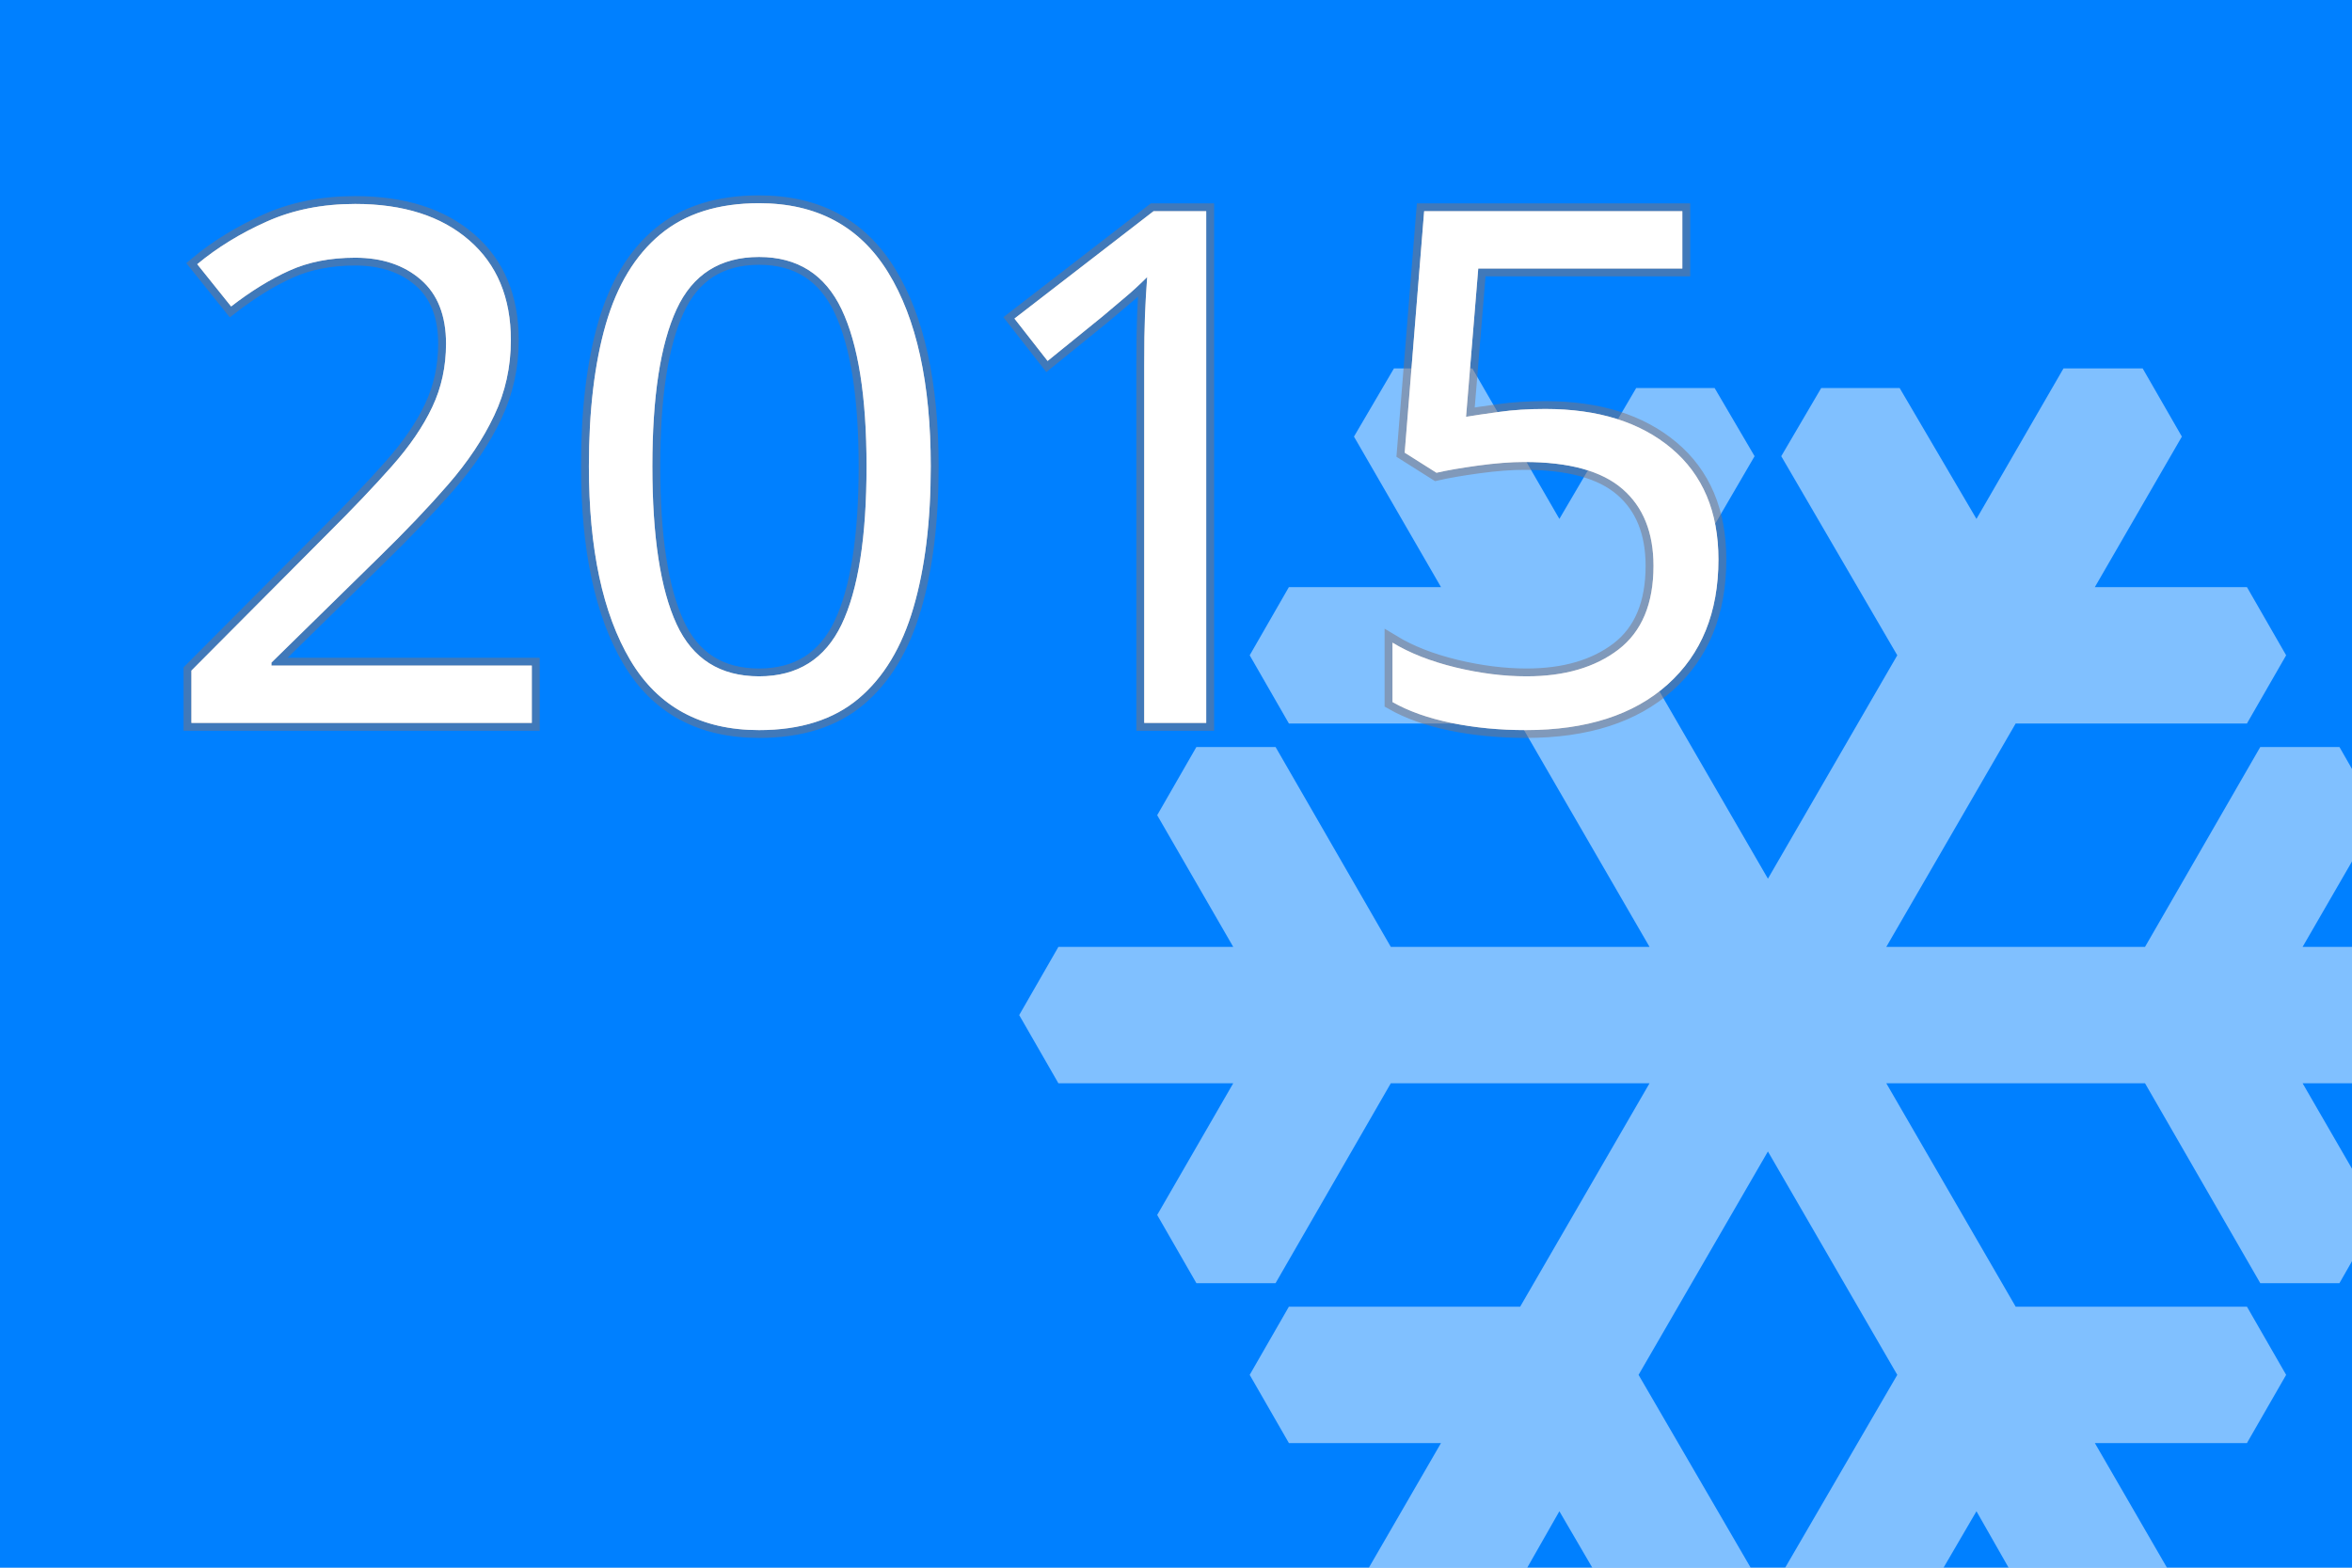
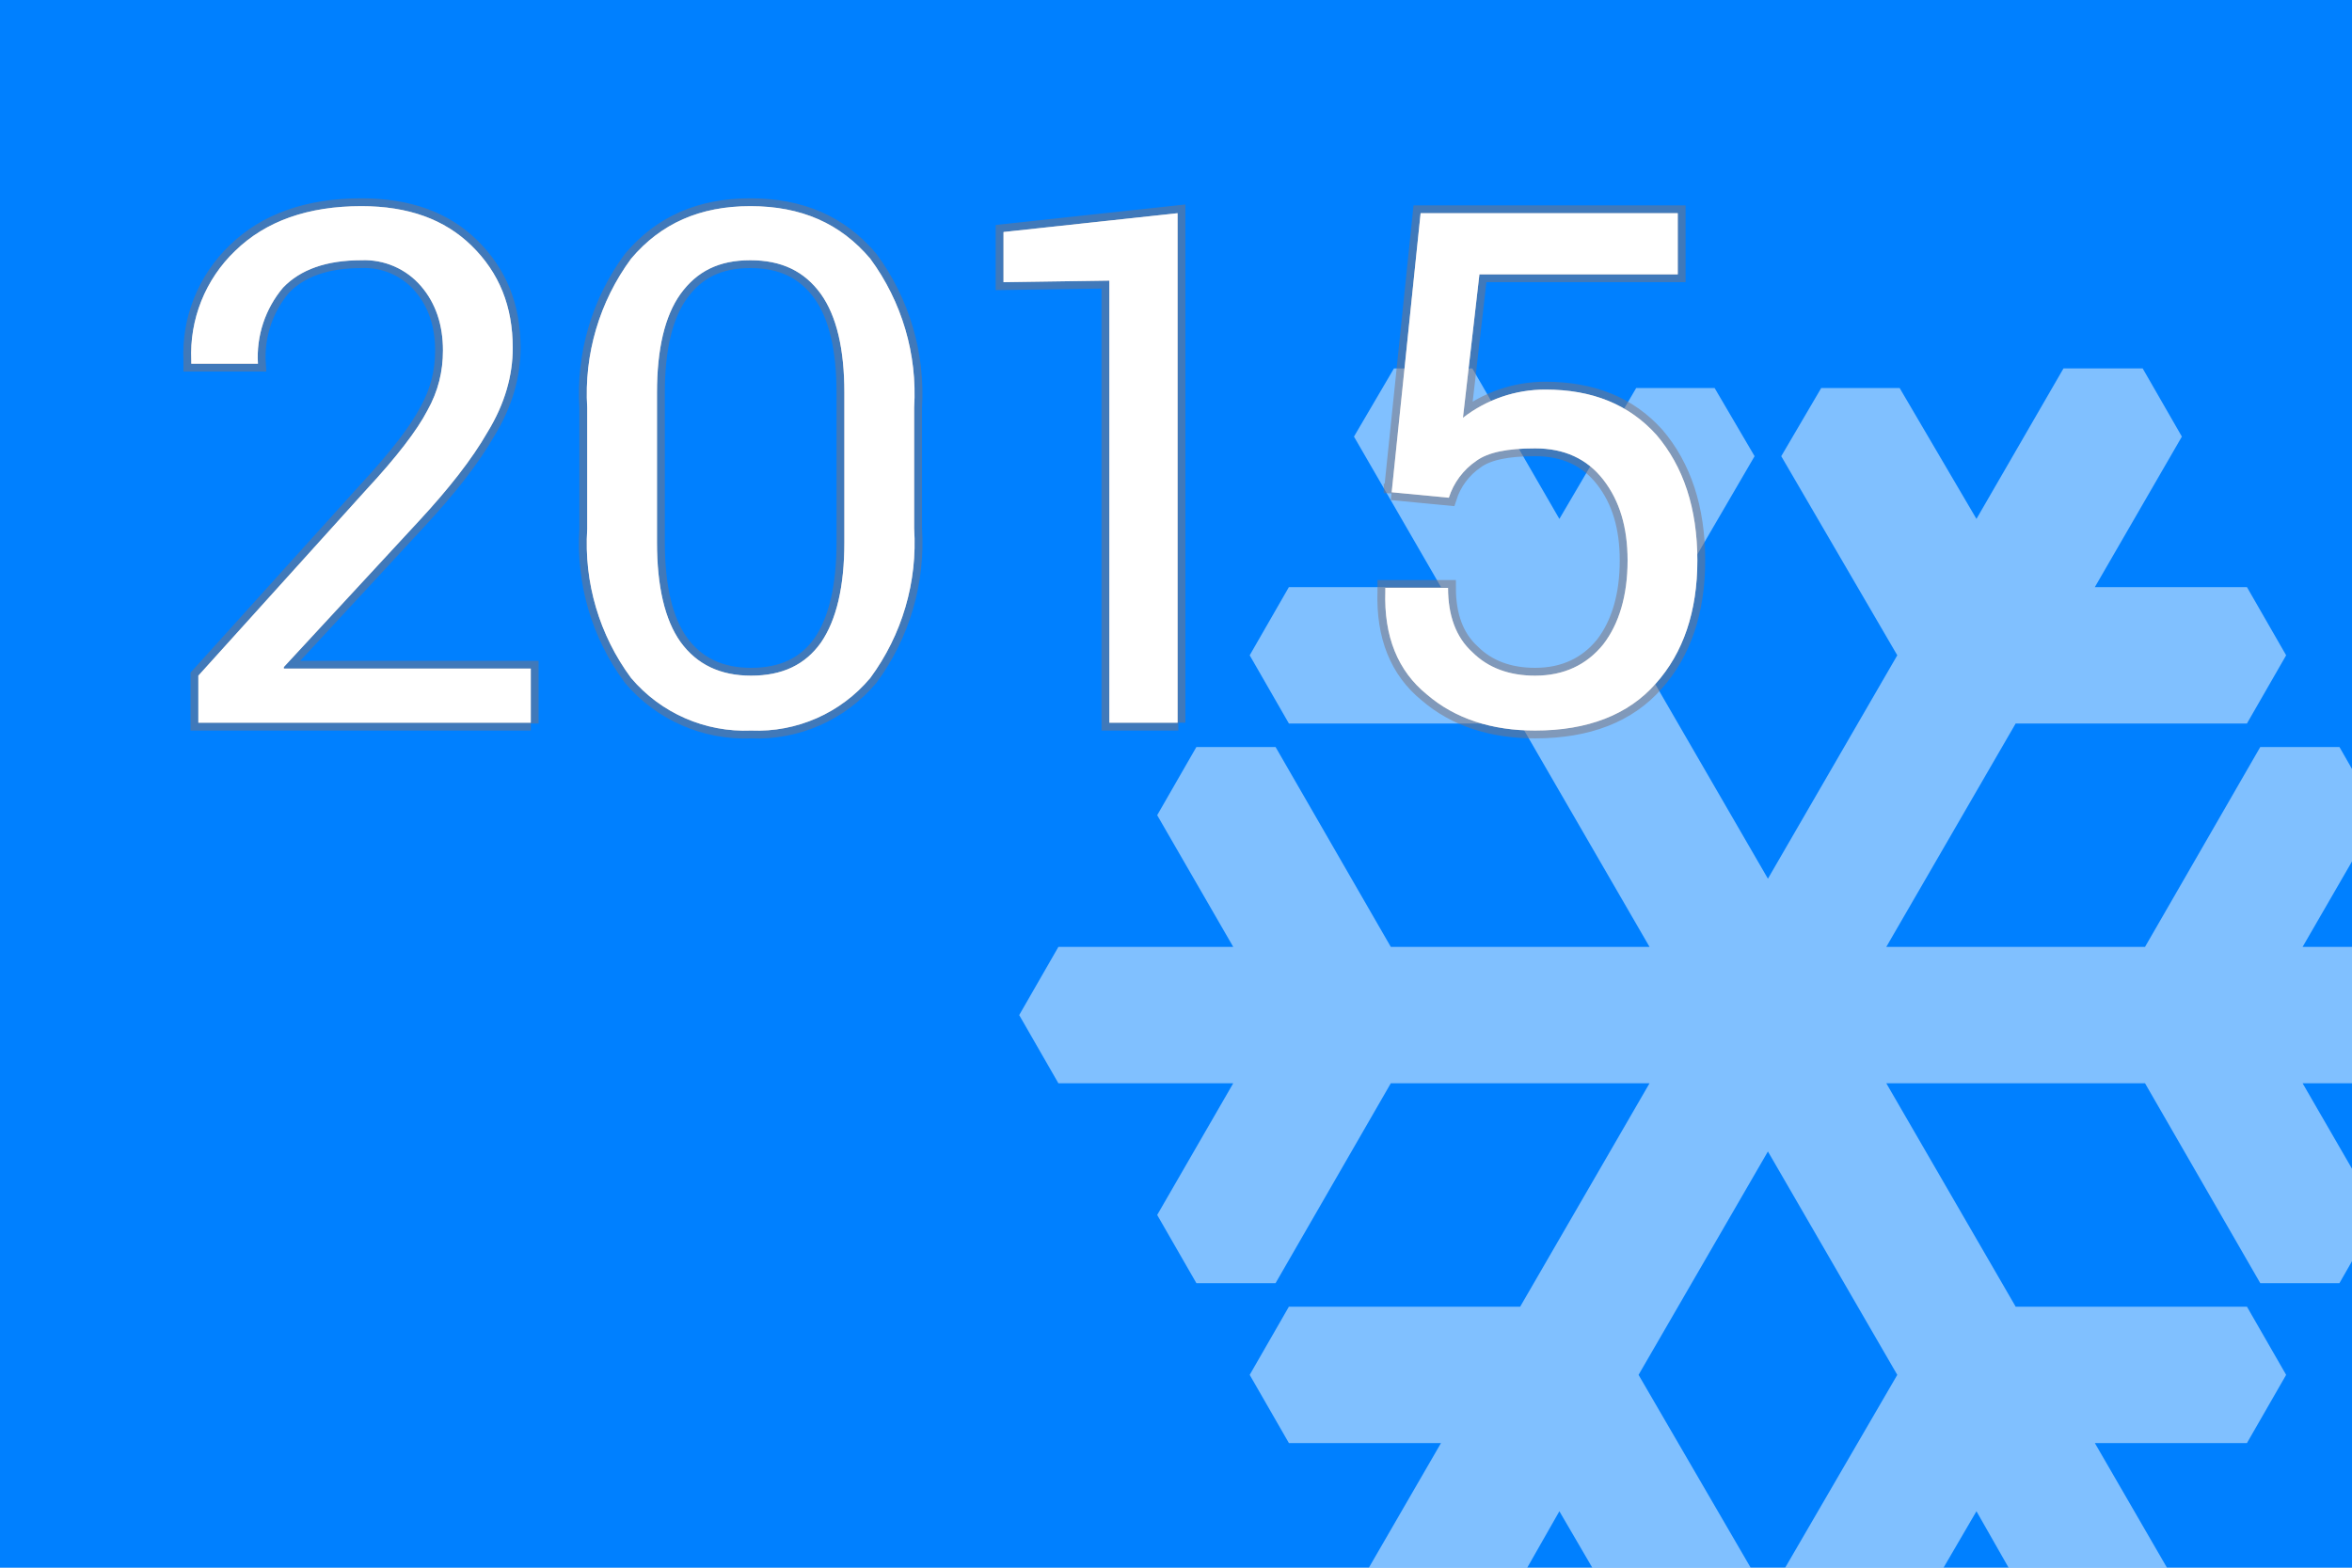
- <svg xmlns="http://www.w3.org/2000/svg" version="1.1" x="0px" y="0px" width="300px" height="200px" viewBox="0 0 300 200" enable-background="new 0 0 300 200" xml:space="preserve">
-   <g id="Color_Fill_1_7_" enable-background="new    ">
-     <g id="Color_Fill_1">
-       <g>
-         <rect fill-rule="evenodd" clip-rule="evenodd" fill="#0080FF" width="300" height="200" />
-       </g>
+ <svg xmlns="http://www.w3.org/2000/svg" width="300" height="200">
+   <path fill="#0080FF" d="M0 0h300v200H0z" />
+   <path fill="#FFF" d="M300 120.8h-6.3l6.3-10.9V98.1l-1.6-2.8h-10.1l-14.7 25.5h-33l16.5-28.5h29.5l5-8.7-5-8.7h-19.4l11.1-19.2-5-8.7h-10.1l-11.1 19.2-9.8-16.7h-10l-5.1 8.7L242 83.6l-16.5 28.5L209 83.6l14.8-25.4-5.1-8.7h-10l-9.8 16.7L187.8 47h-10l-5.1 8.7 11.1 19.2h-19.4l-5 8.7 5 8.7h29.5l16.5 28.5h-33l-14.7-25.5h-10.1l-5 8.7 9.7 16.8H135l-5 8.7 5 8.7h22.3l-9.7 16.8 5 8.7h10.1l14.7-25.5h33l-16.5 28.5h-29.5l-5 8.7 5 8.7h19.4l-9.2 15.9h20.2l4.1-7.2 4.2 7.2h20.2L209 175.4l16.5-28.5 16.5 28.5-14.3 24.6h20.2l4.2-7.2 4.1 7.2h20.2l-9.2-15.9h19.4l5-8.7-5-8.7h-29.5l-16.5-28.5h33l14.7 25.5h10.1l1.6-2.8v-11.8l-6.3-10.9h6.3z" opacity=".5" />
+   <g>
+     <g fill="#FFF">
+       <path d="M67.7 92.2H25.3v-6l21.4-23.7c3.9-4.2 6.5-7.6 7.8-10.1 1.4-2.5 2-5 2-7.7 0-3.2-.9-6-2.8-8.2a9.5 9.5 0 0 0-7.6-3.3c-4.5 0-7.8 1.2-10 3.5a13.7 13.7 0 0 0-3.2 9.7h-8.5V46A18.2 18.2 0 0 1 30 32c3.9-3.8 9.3-5.7 16.1-5.7 6 0 10.6 1.7 14 5 3.6 3.5 5.3 7.8 5.3 13.1 0 3.5-1 7.1-3.2 10.7-2 3.5-5 7.3-8.8 11.4L36.2 85.1v.2h31.5v7zM116.6 67.4a29 29 0 0 1-5.6 19.1 18.8 18.8 0 0 1-15.2 6.7 19 19 0 0 1-15.3-6.7 28.8 28.8 0 0 1-5.6-19V52a29 29 0 0 1 5.6-19c3.8-4.5 8.8-6.7 15.2-6.7 6.5 0 11.5 2.2 15.3 6.7a29 29 0 0 1 5.6 19v15.4zm-8.9-17.3c0-5.6-1-9.8-3-12.6-2.1-2.9-5-4.3-9-4.3s-6.8 1.4-8.9 4.3c-2 2.8-3 7-3 12.6v19.1c0 5.6 1 9.9 3 12.7 2.1 2.9 5.1 4.3 9 4.3 4 0 6.9-1.4 8.9-4.2 2-2.9 3-7.2 3-12.8v-19zM150.3 92.2h-8.8V35.8L128 36v-6.4l22.2-2.4v65zM177.5 62.9l3.7-35.7H214V35h-25.3l-2.1 18.3a17.1 17.1 0 0 1 10.5-3.6c6 0 10.7 1.9 14.2 5.8 3.4 4 5.2 9.3 5.2 16 0 6.5-1.8 11.8-5.3 15.7-3.5 4-8.7 6-15.4 6-5.5 0-10.2-1.5-13.8-4.6-3.7-3-5.5-7.4-5.3-13.2V75h8c0 3.5 1 6.3 3.1 8.2 2 2 4.7 3 8 3 3.7 0 6.6-1.4 8.7-4 2-2.6 3.1-6.2 3.1-10.7 0-4.2-1-7.6-3.1-10.3s-5-4-8.7-4c-3.5 0-6 .5-7.5 1.6a9 9 0 0 0-3.5 4.7l-7.3-.7z" />
    </g>
-     <g id="Inverno" opacity="0.502" enable-background="new    ">
-       <g id="Shape_1">
-         <g>
-           <polygon fill-rule="evenodd" clip-rule="evenodd" fill="#FFFFFF" points="300,120.8 293.7,120.8 300,109.9 300,98.1 298.4,95.3       288.3,95.3 273.6,120.8 240.6,120.8 257.1,92.3 286.6,92.3 291.6,83.6 286.6,74.9 267.2,74.9 278.3,55.7 273.3,47 263.2,47       252.1,66.2 242.3,49.5 232.3,49.5 227.2,58.2 242,83.6 225.5,112.1 209,83.6 223.8,58.2 218.7,49.5 208.7,49.5 198.9,66.2       187.8,47 177.8,47 172.7,55.7 183.8,74.9 164.4,74.9 159.4,83.6 164.4,92.3 193.9,92.3 210.4,120.8 177.4,120.8 162.7,95.3       152.6,95.3 147.6,104 157.3,120.8 135,120.8 130,129.5 135,138.2 157.3,138.2 147.6,155 152.6,163.7 162.7,163.7 177.4,138.2       210.4,138.2 193.9,166.7 164.4,166.7 159.4,175.4 164.4,184.1 183.8,184.1 174.6,200 194.8,200 198.9,192.8 203.1,200       223.3,200 209,175.4 225.5,146.9 242,175.4 227.7,200 247.9,200 252.1,192.8 256.2,200 276.4,200 267.2,184.1 286.6,184.1       291.6,175.4 286.6,166.7 257.1,166.7 240.6,138.2 273.6,138.2 288.3,163.7 298.4,163.7 300,160.9 300,149.1 293.7,138.2       300,138.2     " />
-         </g>
-       </g>
+     <g fill="none" stroke="#807175" stroke-width="2" opacity=".5">
+       <path d="M67.7 92.2H25.3v-6l21.4-23.7c3.9-4.2 6.5-7.6 7.8-10.1 1.4-2.5 2-5 2-7.7 0-3.2-.9-6-2.8-8.2a9.5 9.5 0 0 0-7.6-3.3c-4.5 0-7.8 1.2-10 3.5a13.7 13.7 0 0 0-3.2 9.7h-8.5V46A18.2 18.2 0 0 1 30 32c3.9-3.8 9.3-5.7 16.1-5.7 6 0 10.6 1.7 14 5 3.6 3.5 5.3 7.8 5.3 13.1 0 3.5-1 7.1-3.2 10.7-2 3.5-5 7.3-8.8 11.4L36.2 85.1v.2h31.5v7zM116.6 67.4a29 29 0 0 1-5.6 19.1 18.8 18.8 0 0 1-15.2 6.7 19 19 0 0 1-15.3-6.7 28.8 28.8 0 0 1-5.6-19V52a29 29 0 0 1 5.6-19c3.8-4.5 8.8-6.7 15.2-6.7 6.5 0 11.5 2.2 15.3 6.7a29 29 0 0 1 5.6 19v15.4zm-8.9-17.3c0-5.6-1-9.8-3-12.6-2.1-2.9-5-4.3-9-4.3s-6.8 1.4-8.9 4.3c-2 2.8-3 7-3 12.6v19.1c0 5.6 1 9.9 3 12.7 2.1 2.9 5.1 4.3 9 4.3 4 0 6.9-1.4 8.9-4.2 2-2.9 3-7.2 3-12.8v-19zM150.3 92.2h-8.8V35.8L128 36v-6.4l22.2-2.4v65zM177.5 62.9l3.7-35.7H214V35h-25.3l-2.1 18.3a17.1 17.1 0 0 1 10.5-3.6c6 0 10.7 1.9 14.2 5.8 3.4 4 5.2 9.3 5.2 16 0 6.5-1.8 11.8-5.3 15.7-3.5 4-8.7 6-15.4 6-5.5 0-10.2-1.5-13.8-4.6-3.7-3-5.5-7.4-5.3-13.2V75h8c0 3.5 1 6.3 3.1 8.2 2 2 4.7 3 8 3 3.7 0 6.6-1.4 8.7-4 2-2.6 3.1-6.2 3.1-10.7 0-4.2-1-7.6-3.1-10.3s-5-4-8.7-4c-3.5 0-6 .5-7.5 1.6a9 9 0 0 0-3.5 4.7l-7.3-.7z" />
    </g>
-   </g>
-   <g id="Primavera" display="none" enable-background="new    ">
-     <g id="Color_Fill_1_1_" display="inline">
-       <g>
-         <rect fill-rule="evenodd" clip-rule="evenodd" fill="#FF7FFF" width="300" height="200" />
-       </g>
-     </g>
-     <g id="Shape_2_1_" display="inline" opacity="0.502" enable-background="new    ">
-       <g id="Shape_2">
-         <g>
-           <path fill-rule="evenodd" clip-rule="evenodd" fill="#FFFFFF" d="M225.7,125.6c0,0,4.4,56.4,9.3,74.4h31.4      c2.1-3.4,3.2-6.7,6.5-9.3c4.7-3.9,10.1-2,16.6-5.4c6.5-3.4,14.5-16.8,7.8-24.8C290.5,152.4,225.7,125.6,225.7,125.6z       M242.1,39.1c-7.2,1.1-10.4,5.1-16.6,5.4c-6.1,0.4-9.4-4.3-16.6-5.4c-7.2-1.1-21.6,5.1-20.9,15.5c0.7,10.5,37.4,70.3,37.4,70.3      s36.7-59.9,37.4-70.3C263.7,44.2,249.3,38,242.1,39.1z M281,67.8c-9.7,3.9-55.2,57.4-55.2,57.4s56.2,13.6,74.2,14.2v-62      C296.2,71,288.5,64.8,281,67.8z M153.7,160.4c-6.7,8,1.3,21.5,7.8,24.8c6.5,3.4,11.4,2.1,16.6,5.4c3.6,2.3,4.6,5.7,6.6,9.3H216      c4.9-18,9.3-74.4,9.3-74.4S160.5,152.4,153.7,160.4z M170,67.8c-9.7-3.9-20,7.9-21.2,15.1c-1.2,7.2,1.6,11.5,0,17.4      c-1.5,5.9-7,7.6-10.3,14.1c-3.2,6.5-1.9,22.1,8.3,24.7c10.1,2.5,78.3-13.9,78.3-13.9S179.7,71.7,170,67.8z" />
-         </g>
-       </g>
-     </g>
-   </g>
-   <g id="Verão" display="none" enable-background="new    ">
-     <g id="Color_Fill_1_2_" display="inline">
-       <g>
-         <rect fill-rule="evenodd" clip-rule="evenodd" fill="#C2E617" width="300" height="200" />
-       </g>
-     </g>
-     <g id="Shape_4_1_" display="inline" opacity="0.502" enable-background="new    ">
-       <g id="Shape_4">
-         <g>
-           <path fill-rule="evenodd" clip-rule="evenodd" fill="#FFFFFF" d="M231.7,94.2L223.5,39l-8.2,55.2c2.6-0.7,5.3-1,8.2-1      C226.3,93.1,229.1,93.5,231.7,94.2z M251.4,109.1l33.3-44.8l-44.8,33.3C244.6,100.4,248.6,104.4,251.4,109.1z M207.1,97.6      l-44.8-33.3l33.3,44.8C198.4,104.4,202.4,100.4,207.1,97.6z M310,125.5l-55.2-8.2c0.7,2.6,1,5.3,1,8.2s-0.4,5.6-1,8.2L310,125.5      z M223.5,98.9c-14.7,0-26.6,11.9-26.6,26.6s11.9,26.6,26.6,26.6s26.6-11.9,26.6-26.6S238.2,98.9,223.5,98.9z M191.2,125.5      c0-2.8,0.4-5.6,1-8.2l-55.2,8.2l55.2,8.2C191.5,131.1,191.2,128.3,191.2,125.5z M239.9,153.4l44.8,33.3l-33.3-44.8      C248.6,146.6,244.6,150.6,239.9,153.4z M215.3,156.8l8.2,55.2l8.2-55.2c-2.6,0.7-5.3,1-8.2,1      C220.7,157.8,217.9,157.5,215.3,156.8z M195.6,141.9l-33.3,44.8l44.8-33.3C202.4,150.6,198.4,146.6,195.6,141.9z" />
-         </g>
-       </g>
-     </g>
-   </g>
-   <g id="Outono" display="none" enable-background="new    ">
-     <g id="Color_Fill_1_3_" display="inline">
-       <g>
-         <rect fill-rule="evenodd" clip-rule="evenodd" fill="#FFAB57" width="300" height="200" />
-       </g>
-     </g>
-     <g id="Shape_3_1_" display="inline" opacity="0.502" enable-background="new    ">
-       <g id="Shape_3">
-         <g>
-           <path fill-rule="evenodd" clip-rule="evenodd" fill="#FFFFFF" d="M300,91.5c-10.5,0.1-18.4,4.1-18.4,4.1s1.5-6.1-2.3-12.9      c-10.6,1.5-27.2,18.2-29.4,22c-2.3,3.8,11.3-26.6,6.8-41c-7.5,0-19.6,5.3-19.6,5.3s0-28.1-13.6-38c-13.6,9.9-13.6,38-13.6,38      s-12.1-5.3-19.6-5.3c-4.5,14.4,9.1,44.8,6.8,41c-2.3-3.8-18.9-20.5-29.4-22c-3.8,6.8-2.3,12.9-2.3,12.9s-10.6-5.3-23.4-3.8      c0.8,10.6,18.9,31.9,18.9,31.9s-6.8,0-13.6,4.6c3.8,11.4,27.9,22.8,27.9,22.8l-18.9,20.5c0,0,32.6,19.3,64.2,5.2      c-0.3,7.8-1.2,16.2-2.8,23.4h7.5c1.5-7.9,2.3-15.9,2.7-22.7c31.1,12.8,62.7-5.8,62.7-5.8l-18.9-20.5c0,0,24.2-11.4,27.9-22.8      c-6.8-4.6-13.6-4.6-13.6-4.6s8.3-9.7,13.9-19.3V91.5z" />
-         </g>
-       </g>
-     </g>
-   </g>
-   <g id="Anos">
-     <g id="_x32_010" display="none">
-       <text transform="matrix(1.006 0 0 1 20.0005 92.2212)" display="inline" fill="#FFFFFF" font-family="'Roboto-Regular'" font-size="91.436" letter-spacing="-2">2010</text>
-       <g display="inline" opacity="0.5">
-         <text transform="matrix(1.006 0 0 1 20.0005 92.2212)" fill="none" stroke="#807175" stroke-width="2" font-family="'Roboto-Regular'" font-size="91.436" letter-spacing="-2">2010</text>
-       </g>
-       <text transform="matrix(1.006 0 0 1 20.0005 92.2212)" display="inline" fill="#FFFFFF" font-family="'Roboto-Regular'" font-size="91.436" letter-spacing="-2">2010</text>
-     </g>
-     <g id="_x32_011" display="none">
-       <text transform="matrix(1.006 0 0 1 20.0005 92.2212)" display="inline" fill="#FFFFFF" font-family="'Roboto-Regular'" font-size="91.436" letter-spacing="-2">2011</text>
-       <g display="inline" opacity="0.5">
-         <text transform="matrix(1.006 0 0 1 20.0005 92.2212)" fill="none" stroke="#807175" stroke-width="2" font-family="'Roboto-Regular'" font-size="91.436" letter-spacing="-2">2011</text>
-       </g>
-       <text transform="matrix(1.006 0 0 1 20.0005 92.2212)" display="inline" fill="#FFFFFF" font-family="'Roboto-Regular'" font-size="91.436" letter-spacing="-2">2011</text>
-     </g>
-     <g id="_x32_012" display="none">
-       <text transform="matrix(1.006 0 0 1 20.0005 92.2212)" display="inline" fill="#FFFFFF" font-family="'Roboto-Regular'" font-size="91.436" letter-spacing="-2">2012</text>
-       <g display="inline" opacity="0.5">
-         <text transform="matrix(1.006 0 0 1 20.0005 92.2212)" fill="none" stroke="#807175" stroke-width="2" font-family="'Roboto-Regular'" font-size="91.436" letter-spacing="-2">2012</text>
-       </g>
-       <text transform="matrix(1.006 0 0 1 20.0005 92.2212)" display="inline" fill="#FFFFFF" font-family="'Roboto-Regular'" font-size="91.436" letter-spacing="-2">2012</text>
-     </g>
-     <g id="_x32_013" display="none">
-       <text transform="matrix(1.006 0 0 1 20.0005 92.2212)" display="inline" fill="#FFFFFF" font-family="'Roboto-Regular'" font-size="91.436" letter-spacing="-2">2013</text>
-       <g display="inline" opacity="0.5">
-         <text transform="matrix(1.006 0 0 1 20.0005 92.2212)" fill="none" stroke="#807175" stroke-width="2" font-family="'Roboto-Regular'" font-size="91.436" letter-spacing="-2">2013</text>
-       </g>
-       <text transform="matrix(1.006 0 0 1 20.0005 92.2212)" display="inline" fill="#FFFFFF" font-family="'Roboto-Regular'" font-size="91.436" letter-spacing="-2">2013</text>
-     </g>
-     <g id="_x32_014" display="none">
-       <text transform="matrix(1.006 0 0 1 20.0005 92.2212)" display="inline" fill="#FFFFFF" font-family="'Roboto-Regular'" font-size="91.436" letter-spacing="-2">201</text>
-       <g display="inline" opacity="0.5">
-         <text transform="matrix(1.006 0 0 1 20.0005 92.2212)" fill="none" stroke="#807175" stroke-width="2" font-family="'Roboto-Regular'" font-size="91.436" letter-spacing="-2">201</text>
-       </g>
-       <text transform="matrix(1.006 0 0 1 20.0005 92.2212)" display="inline" fill="#FFFFFF" font-family="'Roboto-Regular'" font-size="91.436" letter-spacing="-2">201</text>
-     </g>
-     <g id="_x32_015">
-       <text transform="matrix(1.006 0 0 1 20.0005 92.2212)" fill="#FFFFFF" font-family="'Roboto-Regular'" font-size="91.436" letter-spacing="-2">2015</text>
-       <g opacity="0.5">
-         <text transform="matrix(1.006 0 0 1 20.0005 92.2212)" fill="none" stroke="#807175" stroke-width="2" font-family="'Roboto-Regular'" font-size="91.436" letter-spacing="-2">2015</text>
-       </g>
-       <text transform="matrix(1.006 0 0 1 20.0005 92.2212)" fill="#FFFFFF" font-family="'Roboto-Regular'" font-size="91.436" letter-spacing="-2">2015</text>
-     </g>
-     <g id="_x32_016" display="none">
-       <text transform="matrix(1.006 0 0 1 20.0005 92.2212)" display="inline" fill="#FFFFFF" font-family="'Roboto-Regular'" font-size="91.436" letter-spacing="-2">2016</text>
-       <g display="inline" opacity="0.5">
-         <text transform="matrix(1.006 0 0 1 20.0005 92.2212)" fill="none" stroke="#807175" stroke-width="2" font-family="'Roboto-Regular'" font-size="91.436" letter-spacing="-2">2016</text>
-       </g>
-       <text transform="matrix(1.006 0 0 1 20.0005 92.2212)" display="inline" fill="#FFFFFF" font-family="'Roboto-Regular'" font-size="91.436" letter-spacing="-2">2016</text>
-     </g>
-     <g id="_x32_017" display="none">
-       <g display="inline">
-         <text transform="matrix(1.006 0 0 1 20.0005 92.2212)" fill="#FFFFFF" font-family="'Roboto-Regular'" font-size="91.436" letter-spacing="-2">2017</text>
-         <g opacity="0.5">
-           <text transform="matrix(1.006 0 0 1 20.0005 92.2212)" fill="none" stroke="#807175" stroke-width="2" font-family="'Roboto-Regular'" font-size="91.436" letter-spacing="-2">2017</text>
-         </g>
-         <text transform="matrix(1.006 0 0 1 20.0005 92.2212)" fill="#FFFFFF" font-family="'Roboto-Regular'" font-size="91.436" letter-spacing="-2">2017</text>
-       </g>
-       <g display="inline">
-         <g>
-           <path fill="#FFFFFF" d="M67.7,92.2H25.3v-6.1l21.4-23.6c3.8-4.3,6.4-7.6,7.8-10.1c1.4-2.5,2-5.1,2-7.7c0-3.2-1-6-2.9-8.2      c-1.9-2.2-4.4-3.3-7.6-3.3c-4.5,0-7.9,1.2-10,3.5c-2.1,2.3-3.2,5.5-3.2,9.7h-8.5l-0.1-0.3C24.2,40.5,26.1,35.8,30,32      c3.9-3.8,9.3-5.7,16.2-5.7c5.9,0,10.5,1.7,14,5.1c3.5,3.4,5.2,7.7,5.2,13c0,3.5-1.1,7.1-3.2,10.6c-2.1,3.6-5.1,7.4-8.9,11.5      L36.2,85.1l0.1,0.2h31.4V92.2z" />
-           <path fill="#FFFFFF" d="M116.2,67.4c0,8.3-1.8,14.7-5.5,19.1c-3.7,4.4-8.8,6.6-15.2,6.6c-6.4,0-11.5-2.2-15.3-6.7      c-3.7-4.4-5.6-10.8-5.6-19.1V52c0-8.3,1.9-14.6,5.6-19.1c3.7-4.4,8.8-6.7,15.2-6.7c6.4,0,11.5,2.2,15.2,6.7      c3.7,4.5,5.6,10.8,5.6,19.1V67.4z M107.4,50.1c0-5.6-1-9.9-3.1-12.7c-2.1-2.8-5-4.3-8.9-4.3c-3.9,0-6.9,1.4-8.9,4.3      c-2,2.8-3.1,7.1-3.1,12.7v19c0,5.6,1,9.9,3.1,12.7c2.1,2.9,5,4.3,8.9,4.3c3.9,0,6.8-1.4,8.9-4.3c2-2.9,3-7.1,3-12.8V50.1z" />
-           <path fill="#FFFFFF" d="M149.6,92.2h-8.8V35.8L127.4,36v-6.3l22.2-2.4V92.2z" />
-           <path fill="#FFFFFF" d="M216.2,34.1c-7.9,9.3-13.2,17.6-16,24.8c-2.8,7.2-4.8,16-6,26.2l-0.7,7h-8.8l0.7-7      c1.3-10.2,3.7-19.4,7.3-27.5c3.6-8.1,8.6-15.9,14.9-23.6H172v-6.9h44.2V34.1z" />
-         </g>
-         <g opacity="0.5">
-           <path fill="none" stroke="#807175" stroke-width="2" d="M67.7,92.2H25.3v-6.1l21.4-23.6c3.8-4.3,6.4-7.6,7.8-10.1      c1.4-2.5,2-5.1,2-7.7c0-3.2-1-6-2.9-8.2c-1.9-2.2-4.4-3.3-7.6-3.3c-4.5,0-7.9,1.2-10,3.5c-2.1,2.3-3.2,5.5-3.2,9.7h-8.5      l-0.1-0.3C24.2,40.5,26.1,35.8,30,32c3.9-3.8,9.3-5.7,16.2-5.7c5.9,0,10.5,1.7,14,5.1c3.5,3.4,5.2,7.7,5.2,13      c0,3.5-1.1,7.1-3.2,10.6c-2.1,3.6-5.1,7.4-8.9,11.5L36.2,85.1l0.1,0.2h31.4V92.2z" />
-           <path fill="none" stroke="#807175" stroke-width="2" d="M116.2,67.4c0,8.3-1.8,14.7-5.5,19.1c-3.7,4.4-8.8,6.6-15.2,6.6      c-6.4,0-11.5-2.2-15.3-6.7c-3.7-4.4-5.6-10.8-5.6-19.1V52c0-8.3,1.9-14.6,5.6-19.1c3.7-4.4,8.8-6.7,15.2-6.7      c6.4,0,11.5,2.2,15.2,6.7c3.7,4.5,5.6,10.8,5.6,19.1V67.4z M107.4,50.1c0-5.6-1-9.9-3.1-12.7c-2.1-2.8-5-4.3-8.9-4.3      c-3.9,0-6.9,1.4-8.9,4.3c-2,2.8-3.1,7.1-3.1,12.7v19c0,5.6,1,9.9,3.1,12.7c2.1,2.9,5,4.3,8.9,4.3c3.9,0,6.8-1.4,8.9-4.3      c2-2.9,3-7.1,3-12.8V50.1z" />
-           <path fill="none" stroke="#807175" stroke-width="2" d="M149.6,92.2h-8.8V35.8L127.4,36v-6.3l22.2-2.4V92.2z" />
-           <path fill="none" stroke="#807175" stroke-width="2" d="M216.2,34.1c-7.9,9.3-13.2,17.6-16,24.8c-2.8,7.2-4.8,16-6,26.2l-0.7,7      h-8.8l0.7-7c1.3-10.2,3.7-19.4,7.3-27.5c3.6-8.1,8.6-15.9,14.9-23.6H172v-6.9h44.2V34.1z" />
-         </g>
-         <g>
-           <path fill="#FFFFFF" d="M67.7,92.2H25.3v-6.1l21.4-23.6c3.8-4.3,6.4-7.6,7.8-10.1c1.4-2.5,2-5.1,2-7.7c0-3.2-1-6-2.9-8.2      c-1.9-2.2-4.4-3.3-7.6-3.3c-4.5,0-7.9,1.2-10,3.5c-2.1,2.3-3.2,5.5-3.2,9.7h-8.5l-0.1-0.3C24.2,40.5,26.1,35.8,30,32      c3.9-3.8,9.3-5.7,16.2-5.7c5.9,0,10.5,1.7,14,5.1c3.5,3.4,5.2,7.7,5.2,13c0,3.5-1.1,7.1-3.2,10.6c-2.1,3.6-5.1,7.4-8.9,11.5      L36.2,85.1l0.1,0.2h31.4V92.2z" />
-           <path fill="#FFFFFF" d="M116.2,67.4c0,8.3-1.8,14.7-5.5,19.1c-3.7,4.4-8.8,6.6-15.2,6.6c-6.4,0-11.5-2.2-15.3-6.7      c-3.7-4.4-5.6-10.8-5.6-19.1V52c0-8.3,1.9-14.6,5.6-19.1c3.7-4.4,8.8-6.7,15.2-6.7c6.4,0,11.5,2.2,15.2,6.7      c3.7,4.5,5.6,10.8,5.6,19.1V67.4z M107.4,50.1c0-5.6-1-9.9-3.1-12.7c-2.1-2.8-5-4.3-8.9-4.3c-3.9,0-6.9,1.4-8.9,4.3      c-2,2.8-3.1,7.1-3.1,12.7v19c0,5.6,1,9.9,3.1,12.7c2.1,2.9,5,4.3,8.9,4.3c3.9,0,6.8-1.4,8.9-4.3c2-2.9,3-7.1,3-12.8V50.1z" />
-           <path fill="#FFFFFF" d="M149.6,92.2h-8.8V35.8L127.4,36v-6.3l22.2-2.4V92.2z" />
-           <path fill="#FFFFFF" d="M216.2,34.1c-7.9,9.3-13.2,17.6-16,24.8c-2.8,7.2-4.8,16-6,26.2l-0.7,7h-8.8l0.7-7      c1.3-10.2,3.7-19.4,7.3-27.5c3.6-8.1,8.6-15.9,14.9-23.6H172v-6.9h44.2V34.1z" />
-         </g>
-       </g>
-     </g>
-     <g id="_x32_018_1_" display="none">
-       <g display="inline">
-         <path fill="#FFFFFF" d="M67.7,92.2H25.3v-6.1l21.4-23.6c3.8-4.3,6.4-7.6,7.8-10.1c1.4-2.5,2-5.1,2-7.7c0-3.2-1-6-2.9-8.2     c-1.9-2.2-4.4-3.3-7.6-3.3c-4.5,0-7.9,1.2-10,3.5c-2.1,2.3-3.2,5.5-3.2,9.7h-8.5l-0.1-0.3C24.2,40.5,26.1,35.8,30,32     c3.9-3.8,9.3-5.7,16.2-5.7c5.9,0,10.5,1.7,14,5.1c3.5,3.4,5.2,7.7,5.2,13c0,3.5-1.1,7.1-3.2,10.6c-2.1,3.6-5.1,7.4-8.9,11.5     L36.2,85.1l0.1,0.2h31.4V92.2z" />
-         <path fill="#FFFFFF" d="M116.2,67.4c0,8.3-1.8,14.7-5.5,19.1c-3.7,4.4-8.8,6.6-15.2,6.6c-6.4,0-11.5-2.2-15.3-6.7     c-3.7-4.4-5.6-10.8-5.6-19.1V52c0-8.3,1.9-14.6,5.6-19.1c3.7-4.4,8.8-6.7,15.2-6.7c6.4,0,11.5,2.2,15.2,6.7     c3.7,4.5,5.6,10.8,5.6,19.1V67.4z M107.4,50.1c0-5.6-1-9.9-3.1-12.7c-2.1-2.8-5-4.3-8.9-4.3c-3.9,0-6.9,1.4-8.9,4.3     c-2,2.8-3.1,7.1-3.1,12.7v19c0,5.6,1,9.9,3.1,12.7c2.1,2.9,5,4.3,8.9,4.3c3.9,0,6.8-1.4,8.9-4.3c2-2.9,3-7.1,3-12.8V50.1z" />
-         <path fill="#FFFFFF" d="M149.6,92.2h-8.8V35.8L127.4,36v-6.3l22.2-2.4V92.2z" />
-         <path fill="#FFFFFF" d="M213.9,44.2c0,3.4-1,6.4-2.9,8.9c-1.9,2.5-4.5,4.4-7.8,5.7c3.8,1.3,6.8,3.4,9.1,6.2     c2.3,2.8,3.4,6,3.4,9.7c0,6-2,10.6-5.9,13.8c-3.9,3.2-9.1,4.8-15.3,4.8c-6.4,0-11.6-1.6-15.5-4.8c-3.9-3.2-5.9-7.8-5.9-13.8     c0-3.7,1.1-6.9,3.3-9.7c2.2-2.8,5.2-4.9,9-6.2c-3.3-1.3-5.8-3.1-7.7-5.7c-1.9-2.5-2.8-5.5-2.8-8.9c0-5.7,1.8-10.1,5.3-13.2     c3.5-3.1,8.2-4.7,14.1-4.7c5.7,0,10.4,1.6,14.1,4.7C212.1,34.1,213.9,38.5,213.9,44.2z M206.9,74.4c0-3.6-1.2-6.5-3.5-8.8     c-2.4-2.3-5.4-3.4-9-3.4c-3.7,0-6.7,1.1-9,3.4c-2.3,2.3-3.4,5.2-3.4,8.8c0,3.7,1.1,6.6,3.4,8.7c2.3,2.1,5.3,3.1,9.1,3.1     c3.7,0,6.7-1.1,9-3.2C205.7,81,206.9,78.1,206.9,74.4z M205,44.4c0-3.2-1-5.9-3-8c-2-2.1-4.6-3.2-7.7-3.2c-3.1,0-5.7,1-7.6,3.1     c-1.9,2-2.9,4.7-2.9,8.1c0,3.3,1,6,2.9,7.9c2,2,4.5,3,7.7,3c3.1,0,5.7-1,7.6-3C204,50.3,205,47.7,205,44.4z" />
-       </g>
-       <g display="inline" opacity="0.5">
-         <path fill="none" stroke="#807175" stroke-width="2" d="M67.7,92.2H25.3v-6.1l21.4-23.6c3.8-4.3,6.4-7.6,7.8-10.1     c1.4-2.5,2-5.1,2-7.7c0-3.2-1-6-2.9-8.2c-1.9-2.2-4.4-3.3-7.6-3.3c-4.5,0-7.9,1.2-10,3.5c-2.1,2.3-3.2,5.5-3.2,9.7h-8.5l-0.1-0.3     C24.2,40.5,26.1,35.8,30,32c3.9-3.8,9.3-5.7,16.2-5.7c5.9,0,10.5,1.7,14,5.1c3.5,3.4,5.2,7.7,5.2,13c0,3.5-1.1,7.1-3.2,10.6     c-2.1,3.6-5.1,7.4-8.9,11.5L36.2,85.1l0.1,0.2h31.4V92.2z" />
-         <path fill="none" stroke="#807175" stroke-width="2" d="M116.2,67.4c0,8.3-1.8,14.7-5.5,19.1c-3.7,4.4-8.8,6.6-15.2,6.6     c-6.4,0-11.5-2.2-15.3-6.7c-3.7-4.4-5.6-10.8-5.6-19.1V52c0-8.3,1.9-14.6,5.6-19.1c3.7-4.4,8.8-6.7,15.2-6.7     c6.4,0,11.5,2.2,15.2,6.7c3.7,4.5,5.6,10.8,5.6,19.1V67.4z M107.4,50.1c0-5.6-1-9.9-3.1-12.7c-2.1-2.8-5-4.3-8.9-4.3     c-3.9,0-6.9,1.4-8.9,4.3c-2,2.8-3.1,7.1-3.1,12.7v19c0,5.6,1,9.9,3.1,12.7c2.1,2.9,5,4.3,8.9,4.3c3.9,0,6.8-1.4,8.9-4.3     c2-2.9,3-7.1,3-12.8V50.1z" />
-         <path fill="none" stroke="#807175" stroke-width="2" d="M149.6,92.2h-8.8V35.8L127.4,36v-6.3l22.2-2.4V92.2z" />
-         <path fill="none" stroke="#807175" stroke-width="2" d="M213.9,44.2c0,3.4-1,6.4-2.9,8.9c-1.9,2.5-4.5,4.4-7.8,5.7     c3.8,1.3,6.8,3.4,9.1,6.2c2.3,2.8,3.4,6,3.4,9.7c0,6-2,10.6-5.9,13.8c-3.9,3.2-9.1,4.8-15.3,4.8c-6.4,0-11.6-1.6-15.5-4.8     c-3.9-3.2-5.9-7.8-5.9-13.8c0-3.7,1.1-6.9,3.3-9.7c2.2-2.8,5.2-4.9,9-6.2c-3.3-1.3-5.8-3.1-7.7-5.7c-1.9-2.5-2.8-5.5-2.8-8.9     c0-5.7,1.8-10.1,5.3-13.2c3.5-3.1,8.2-4.7,14.1-4.7c5.7,0,10.4,1.6,14.1,4.7C212.1,34.1,213.9,38.5,213.9,44.2z M206.9,74.4     c0-3.6-1.2-6.5-3.5-8.8c-2.4-2.3-5.4-3.4-9-3.4c-3.7,0-6.7,1.1-9,3.4c-2.3,2.3-3.4,5.2-3.4,8.8c0,3.7,1.1,6.6,3.4,8.7     c2.3,2.1,5.3,3.1,9.1,3.1c3.7,0,6.7-1.1,9-3.2C205.7,81,206.9,78.1,206.9,74.4z M205,44.4c0-3.2-1-5.9-3-8     c-2-2.1-4.6-3.2-7.7-3.2c-3.1,0-5.7,1-7.6,3.1c-1.9,2-2.9,4.7-2.9,8.1c0,3.3,1,6,2.9,7.9c2,2,4.5,3,7.7,3c3.1,0,5.7-1,7.6-3     C204,50.3,205,47.7,205,44.4z" />
-       </g>
-       <g display="inline">
-         <path fill="#FFFFFF" d="M67.7,92.2H25.3v-6.1l21.4-23.6c3.8-4.3,6.4-7.6,7.8-10.1c1.4-2.5,2-5.1,2-7.7c0-3.2-1-6-2.9-8.2     c-1.9-2.2-4.4-3.3-7.6-3.3c-4.5,0-7.9,1.2-10,3.5c-2.1,2.3-3.2,5.5-3.2,9.7h-8.5l-0.1-0.3C24.2,40.5,26.1,35.8,30,32     c3.9-3.8,9.3-5.7,16.2-5.7c5.9,0,10.5,1.7,14,5.1c3.5,3.4,5.2,7.7,5.2,13c0,3.5-1.1,7.1-3.2,10.6c-2.1,3.6-5.1,7.4-8.9,11.5     L36.2,85.1l0.1,0.2h31.4V92.2z" />
-         <path fill="#FFFFFF" d="M116.2,67.4c0,8.3-1.8,14.7-5.5,19.1c-3.7,4.4-8.8,6.6-15.2,6.6c-6.4,0-11.5-2.2-15.3-6.7     c-3.7-4.4-5.6-10.8-5.6-19.1V52c0-8.3,1.9-14.6,5.6-19.1c3.7-4.4,8.8-6.7,15.2-6.7c6.4,0,11.5,2.2,15.2,6.7     c3.7,4.5,5.6,10.8,5.6,19.1V67.4z M107.4,50.1c0-5.6-1-9.9-3.1-12.7c-2.1-2.8-5-4.3-8.9-4.3c-3.9,0-6.9,1.4-8.9,4.3     c-2,2.8-3.1,7.1-3.1,12.7v19c0,5.6,1,9.9,3.1,12.7c2.1,2.9,5,4.3,8.9,4.3c3.9,0,6.8-1.4,8.9-4.3c2-2.9,3-7.1,3-12.8V50.1z" />
-         <path fill="#FFFFFF" d="M149.6,92.2h-8.8V35.8L127.4,36v-6.3l22.2-2.4V92.2z" />
-         <path fill="#FFFFFF" d="M213.9,44.2c0,3.4-1,6.4-2.9,8.9c-1.9,2.5-4.5,4.4-7.8,5.7c3.8,1.3,6.8,3.4,9.1,6.2     c2.3,2.8,3.4,6,3.4,9.7c0,6-2,10.6-5.9,13.8c-3.9,3.2-9.1,4.8-15.3,4.8c-6.4,0-11.6-1.6-15.5-4.8c-3.9-3.2-5.9-7.8-5.9-13.8     c0-3.7,1.1-6.9,3.3-9.7c2.2-2.8,5.2-4.9,9-6.2c-3.3-1.3-5.8-3.1-7.7-5.7c-1.9-2.5-2.8-5.5-2.8-8.9c0-5.7,1.8-10.1,5.3-13.2     c3.5-3.1,8.2-4.7,14.1-4.7c5.7,0,10.4,1.6,14.1,4.7C212.1,34.1,213.9,38.5,213.9,44.2z M206.9,74.4c0-3.6-1.2-6.5-3.5-8.8     c-2.4-2.3-5.4-3.4-9-3.4c-3.7,0-6.7,1.1-9,3.4c-2.3,2.3-3.4,5.2-3.4,8.8c0,3.7,1.1,6.6,3.4,8.7c2.3,2.1,5.3,3.1,9.1,3.1     c3.7,0,6.7-1.1,9-3.2C205.7,81,206.9,78.1,206.9,74.4z M205,44.4c0-3.2-1-5.9-3-8c-2-2.1-4.6-3.2-7.7-3.2c-3.1,0-5.7,1-7.6,3.1     c-1.9,2-2.9,4.7-2.9,8.1c0,3.3,1,6,2.9,7.9c2,2,4.5,3,7.7,3c3.1,0,5.7-1,7.6-3C204,50.3,205,47.7,205,44.4z" />
-       </g>
-     </g>
-     <g id="_x32_019" display="none">
-       <g display="inline">
-         <path fill="#FFFFFF" d="M67.7,92.2H25.3v-6.1l21.4-23.6c3.8-4.3,6.4-7.6,7.8-10.1c1.4-2.5,2-5.1,2-7.7c0-3.2-1-6-2.9-8.2     c-1.9-2.2-4.4-3.3-7.6-3.3c-4.5,0-7.9,1.2-10,3.5c-2.1,2.3-3.2,5.5-3.2,9.7h-8.5l-0.1-0.3C24.2,40.5,26.1,35.8,30,32     c3.9-3.8,9.3-5.7,16.2-5.7c5.9,0,10.5,1.7,14,5.1c3.5,3.4,5.2,7.7,5.2,13c0,3.5-1.1,7.1-3.2,10.6c-2.1,3.6-5.1,7.4-8.9,11.5     L36.2,85.1l0.1,0.2h31.4V92.2z" />
-         <path fill="#FFFFFF" d="M116.2,67.4c0,8.3-1.8,14.7-5.5,19.1c-3.7,4.4-8.8,6.6-15.2,6.6c-6.4,0-11.5-2.2-15.3-6.7     c-3.7-4.4-5.6-10.8-5.6-19.1V52c0-8.3,1.9-14.6,5.6-19.1c3.7-4.4,8.8-6.7,15.2-6.7c6.4,0,11.5,2.2,15.2,6.7     c3.7,4.5,5.6,10.8,5.6,19.1V67.4z M107.4,50.1c0-5.6-1-9.9-3.1-12.7c-2.1-2.8-5-4.3-8.9-4.3c-3.9,0-6.9,1.4-8.9,4.3     c-2,2.8-3.1,7.1-3.1,12.7v19c0,5.6,1,9.9,3.1,12.7c2.1,2.9,5,4.3,8.9,4.3c3.9,0,6.8-1.4,8.9-4.3c2-2.9,3-7.1,3-12.8V50.1z" />
-         <path fill="#FFFFFF" d="M149.6,92.2h-8.8V35.8L127.4,36v-6.3l22.2-2.4V92.2z" />
-         <path fill="#FFFFFF" d="M191.5,86.2c4.3,0,7.8-1.6,10.4-4.9c2.6-3.2,3.9-8,3.9-14.4V64c-1.5,2.1-3.3,3.7-5.5,4.8     s-4.6,1.6-7.3,1.6c-6.3,0-11.3-1.9-15-5.8c-3.7-3.9-5.6-9.2-5.6-16.1c0-6.5,2-11.9,5.9-16c3.9-4.2,8.7-6.3,14.4-6.3     c6.8,0,12.2,2.1,16.1,6.4s5.9,10.5,5.9,18.7v15.5c0,8.5-2.1,15-6.4,19.5c-4.3,4.5-9.8,6.8-16.7,6.8c-2.3,0-4.6-0.2-7-0.7     c-2.4-0.4-4.5-1.1-6.4-2l1.3-6.8c1.8,0.9,3.6,1.6,5.5,1.9C186.8,86.1,189,86.2,191.5,86.2z M192.9,63.5c3.3,0,6-0.7,8.2-2.1     c2.2-1.4,3.7-3.2,4.7-5.4v-5.6c0-5.7-1.1-10-3.3-12.9c-2.2-2.9-5.4-4.4-9.6-4.4c-3.2,0-6,1.4-8.3,4.3c-2.3,2.9-3.4,6.5-3.4,11     c0,4.5,1.1,8.1,3.2,10.8C186.4,62.1,189.2,63.5,192.9,63.5z" />
-       </g>
-       <g display="inline" opacity="0.5">
-         <path fill="none" stroke="#807175" stroke-width="2" d="M67.7,92.2H25.3v-6.1l21.4-23.6c3.8-4.3,6.4-7.6,7.8-10.1     c1.4-2.5,2-5.1,2-7.7c0-3.2-1-6-2.9-8.2c-1.9-2.2-4.4-3.3-7.6-3.3c-4.5,0-7.9,1.2-10,3.5c-2.1,2.3-3.2,5.5-3.2,9.7h-8.5l-0.1-0.3     C24.2,40.5,26.1,35.8,30,32c3.9-3.8,9.3-5.7,16.2-5.7c5.9,0,10.5,1.7,14,5.1c3.5,3.4,5.2,7.7,5.2,13c0,3.5-1.1,7.1-3.2,10.6     c-2.1,3.6-5.1,7.4-8.9,11.5L36.2,85.1l0.1,0.2h31.4V92.2z" />
-         <path fill="none" stroke="#807175" stroke-width="2" d="M116.2,67.4c0,8.3-1.8,14.7-5.5,19.1c-3.7,4.4-8.8,6.6-15.2,6.6     c-6.4,0-11.5-2.2-15.3-6.7c-3.7-4.4-5.6-10.8-5.6-19.1V52c0-8.3,1.9-14.6,5.6-19.1c3.7-4.4,8.8-6.7,15.2-6.7     c6.4,0,11.5,2.2,15.2,6.7c3.7,4.5,5.6,10.8,5.6,19.1V67.4z M107.4,50.1c0-5.6-1-9.9-3.1-12.7c-2.1-2.8-5-4.3-8.9-4.3     c-3.9,0-6.9,1.4-8.9,4.3c-2,2.8-3.1,7.1-3.1,12.7v19c0,5.6,1,9.9,3.1,12.7c2.1,2.9,5,4.3,8.9,4.3c3.9,0,6.8-1.4,8.9-4.3     c2-2.9,3-7.1,3-12.8V50.1z" />
-         <path fill="none" stroke="#807175" stroke-width="2" d="M149.6,92.2h-8.8V35.8L127.4,36v-6.3l22.2-2.4V92.2z" />
-         <path fill="none" stroke="#807175" stroke-width="2" d="M191.5,86.2c4.3,0,7.8-1.6,10.4-4.9c2.6-3.2,3.9-8,3.9-14.4V64     c-1.5,2.1-3.3,3.7-5.5,4.8s-4.6,1.6-7.3,1.6c-6.3,0-11.3-1.9-15-5.8c-3.7-3.9-5.6-9.2-5.6-16.1c0-6.5,2-11.9,5.9-16     c3.9-4.2,8.7-6.3,14.4-6.3c6.8,0,12.2,2.1,16.1,6.4s5.9,10.5,5.9,18.7v15.5c0,8.5-2.1,15-6.4,19.5c-4.3,4.5-9.8,6.8-16.7,6.8     c-2.3,0-4.6-0.2-7-0.7c-2.4-0.4-4.5-1.1-6.4-2l1.3-6.8c1.8,0.9,3.6,1.6,5.5,1.9C186.8,86.1,189,86.2,191.5,86.2z M192.9,63.5     c3.3,0,6-0.7,8.2-2.1c2.2-1.4,3.7-3.2,4.7-5.4v-5.6c0-5.7-1.1-10-3.3-12.9c-2.2-2.9-5.4-4.4-9.6-4.4c-3.2,0-6,1.4-8.3,4.3     c-2.3,2.9-3.4,6.5-3.4,11c0,4.5,1.1,8.1,3.2,10.8C186.4,62.1,189.2,63.5,192.9,63.5z" />
-       </g>
-       <g display="inline">
-         <path fill="#FFFFFF" d="M67.7,92.2H25.3v-6.1l21.4-23.6c3.8-4.3,6.4-7.6,7.8-10.1c1.4-2.5,2-5.1,2-7.7c0-3.2-1-6-2.9-8.2     c-1.9-2.2-4.4-3.3-7.6-3.3c-4.5,0-7.9,1.2-10,3.5c-2.1,2.3-3.2,5.5-3.2,9.7h-8.5l-0.1-0.3C24.2,40.5,26.1,35.8,30,32     c3.9-3.8,9.3-5.7,16.2-5.7c5.9,0,10.5,1.7,14,5.1c3.5,3.4,5.2,7.7,5.2,13c0,3.5-1.1,7.1-3.2,10.6c-2.1,3.6-5.1,7.4-8.9,11.5     L36.2,85.1l0.1,0.2h31.4V92.2z" />
-         <path fill="#FFFFFF" d="M116.2,67.4c0,8.3-1.8,14.7-5.5,19.1c-3.7,4.4-8.8,6.6-15.2,6.6c-6.4,0-11.5-2.2-15.3-6.7     c-3.7-4.4-5.6-10.8-5.6-19.1V52c0-8.3,1.9-14.6,5.6-19.1c3.7-4.4,8.8-6.7,15.2-6.7c6.4,0,11.5,2.2,15.2,6.7     c3.7,4.5,5.6,10.8,5.6,19.1V67.4z M107.4,50.1c0-5.6-1-9.9-3.1-12.7c-2.1-2.8-5-4.3-8.9-4.3c-3.9,0-6.9,1.4-8.9,4.3     c-2,2.8-3.1,7.1-3.1,12.7v19c0,5.6,1,9.9,3.1,12.7c2.1,2.9,5,4.3,8.9,4.3c3.9,0,6.8-1.4,8.9-4.3c2-2.9,3-7.1,3-12.8V50.1z" />
-         <path fill="#FFFFFF" d="M149.6,92.2h-8.8V35.8L127.4,36v-6.3l22.2-2.4V92.2z" />
-         <path fill="#FFFFFF" d="M191.5,86.2c4.3,0,7.8-1.6,10.4-4.9c2.6-3.2,3.9-8,3.9-14.4V64c-1.5,2.1-3.3,3.7-5.5,4.8     s-4.6,1.6-7.3,1.6c-6.3,0-11.3-1.9-15-5.8c-3.7-3.9-5.6-9.2-5.6-16.1c0-6.5,2-11.9,5.9-16c3.9-4.2,8.7-6.3,14.4-6.3     c6.8,0,12.2,2.1,16.1,6.4s5.9,10.5,5.9,18.7v15.5c0,8.5-2.1,15-6.4,19.5c-4.3,4.5-9.8,6.8-16.7,6.8c-2.3,0-4.6-0.2-7-0.7     c-2.4-0.4-4.5-1.1-6.4-2l1.3-6.8c1.8,0.9,3.6,1.6,5.5,1.9C186.8,86.1,189,86.2,191.5,86.2z M192.9,63.5c3.3,0,6-0.7,8.2-2.1     c2.2-1.4,3.7-3.2,4.7-5.4v-5.6c0-5.7-1.1-10-3.3-12.9c-2.2-2.9-5.4-4.4-9.6-4.4c-3.2,0-6,1.4-8.3,4.3c-2.3,2.9-3.4,6.5-3.4,11     c0,4.5,1.1,8.1,3.2,10.8C186.4,62.1,189.2,63.5,192.9,63.5z" />
-       </g>
+     <g fill="#FFF">
+       <path d="M67.7 92.2H25.3v-6l21.4-23.7c3.9-4.2 6.5-7.6 7.8-10.1 1.4-2.5 2-5 2-7.7 0-3.2-.9-6-2.8-8.2a9.5 9.5 0 0 0-7.6-3.3c-4.5 0-7.8 1.2-10 3.5a13.7 13.7 0 0 0-3.2 9.7h-8.5V46A18.2 18.2 0 0 1 30 32c3.9-3.8 9.3-5.7 16.1-5.7 6 0 10.6 1.7 14 5 3.6 3.5 5.3 7.8 5.3 13.1 0 3.5-1 7.1-3.2 10.7-2 3.5-5 7.3-8.8 11.4L36.2 85.1v.2h31.5v7zM116.6 67.4a29 29 0 0 1-5.6 19.1 18.8 18.8 0 0 1-15.2 6.7 19 19 0 0 1-15.3-6.7 28.8 28.8 0 0 1-5.6-19V52a29 29 0 0 1 5.6-19c3.8-4.5 8.8-6.7 15.2-6.7 6.5 0 11.5 2.2 15.3 6.7a29 29 0 0 1 5.6 19v15.4zm-8.9-17.3c0-5.6-1-9.8-3-12.6-2.1-2.9-5-4.3-9-4.3s-6.8 1.4-8.9 4.3c-2 2.8-3 7-3 12.6v19.1c0 5.6 1 9.9 3 12.7 2.1 2.9 5.1 4.3 9 4.3 4 0 6.9-1.4 8.9-4.2 2-2.9 3-7.2 3-12.8v-19zM150.3 92.2h-8.8V35.8L128 36v-6.4l22.2-2.4v65zM177.5 62.9l3.7-35.7H214V35h-25.3l-2.1 18.3a17.1 17.1 0 0 1 10.5-3.6c6 0 10.7 1.9 14.2 5.8 3.4 4 5.2 9.3 5.2 16 0 6.5-1.8 11.8-5.3 15.7-3.5 4-8.7 6-15.4 6-5.5 0-10.2-1.5-13.8-4.6-3.7-3-5.5-7.4-5.3-13.2V75h8c0 3.5 1 6.3 3.1 8.2 2 2 4.7 3 8 3 3.7 0 6.6-1.4 8.7-4 2-2.6 3.1-6.2 3.1-10.7 0-4.2-1-7.6-3.1-10.3s-5-4-8.7-4c-3.5 0-6 .5-7.5 1.6a9 9 0 0 0-3.5 4.7l-7.3-.7z" />
    </g>
  </g>
</svg>
